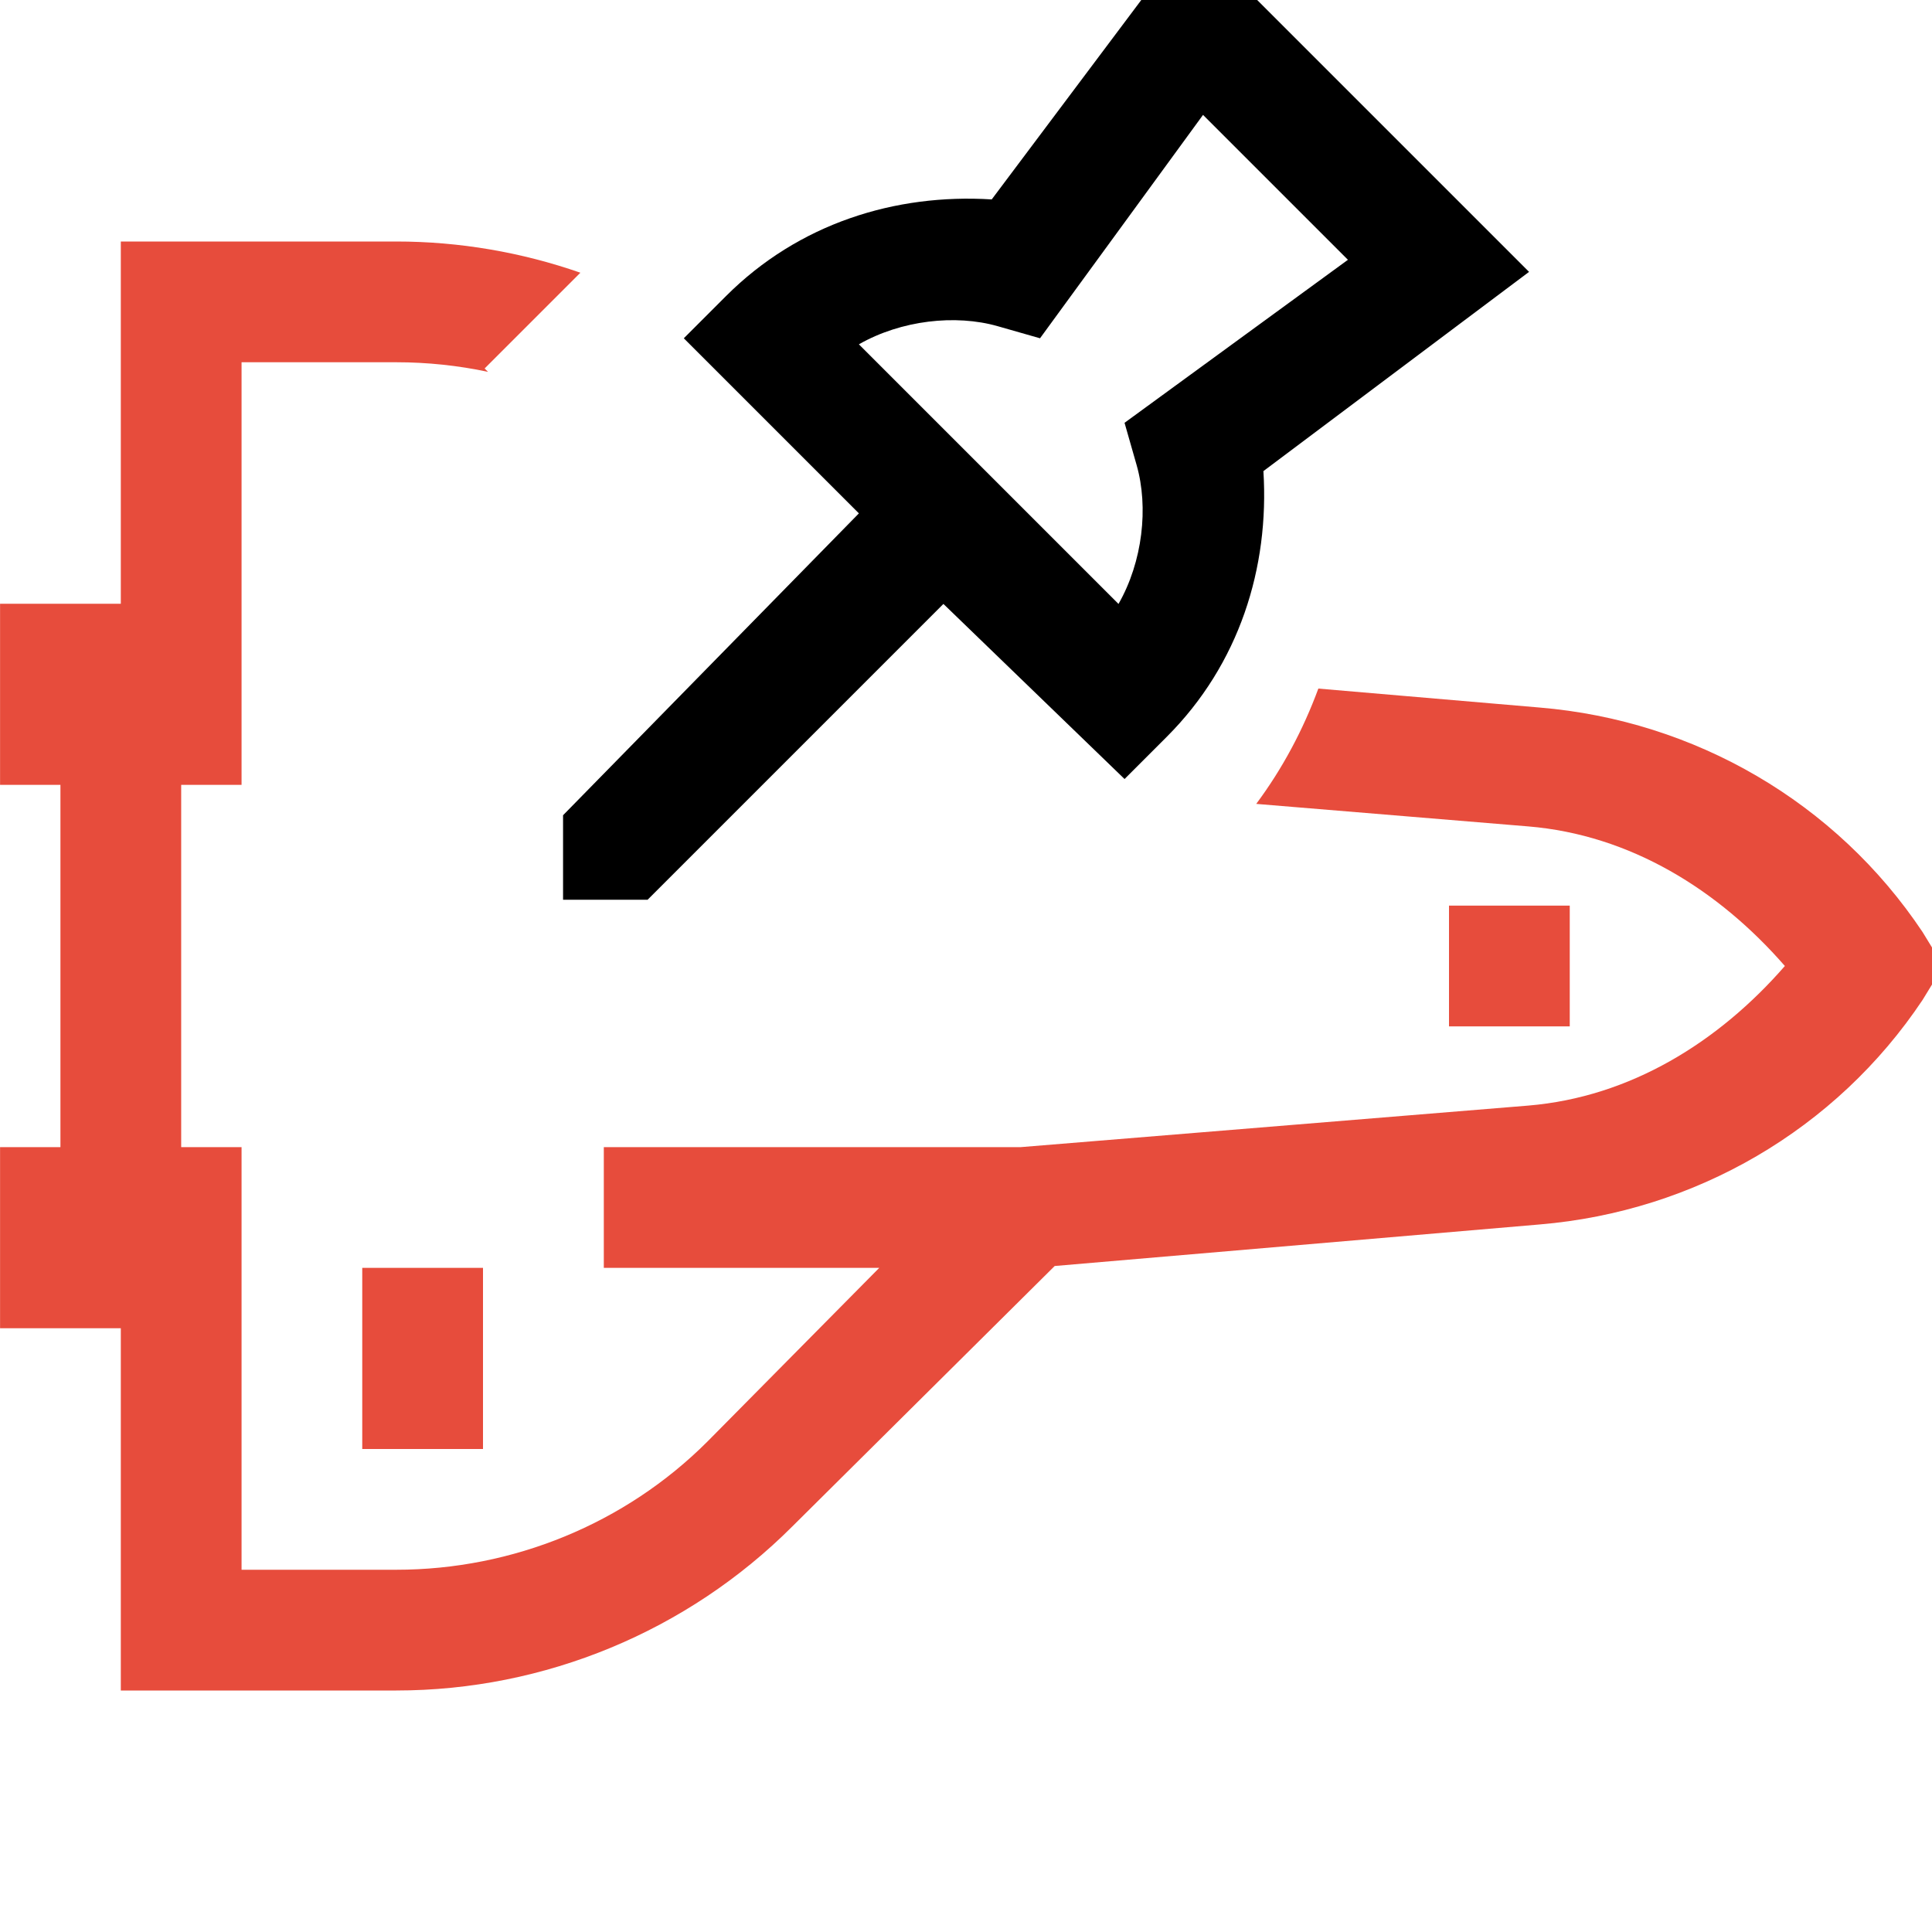
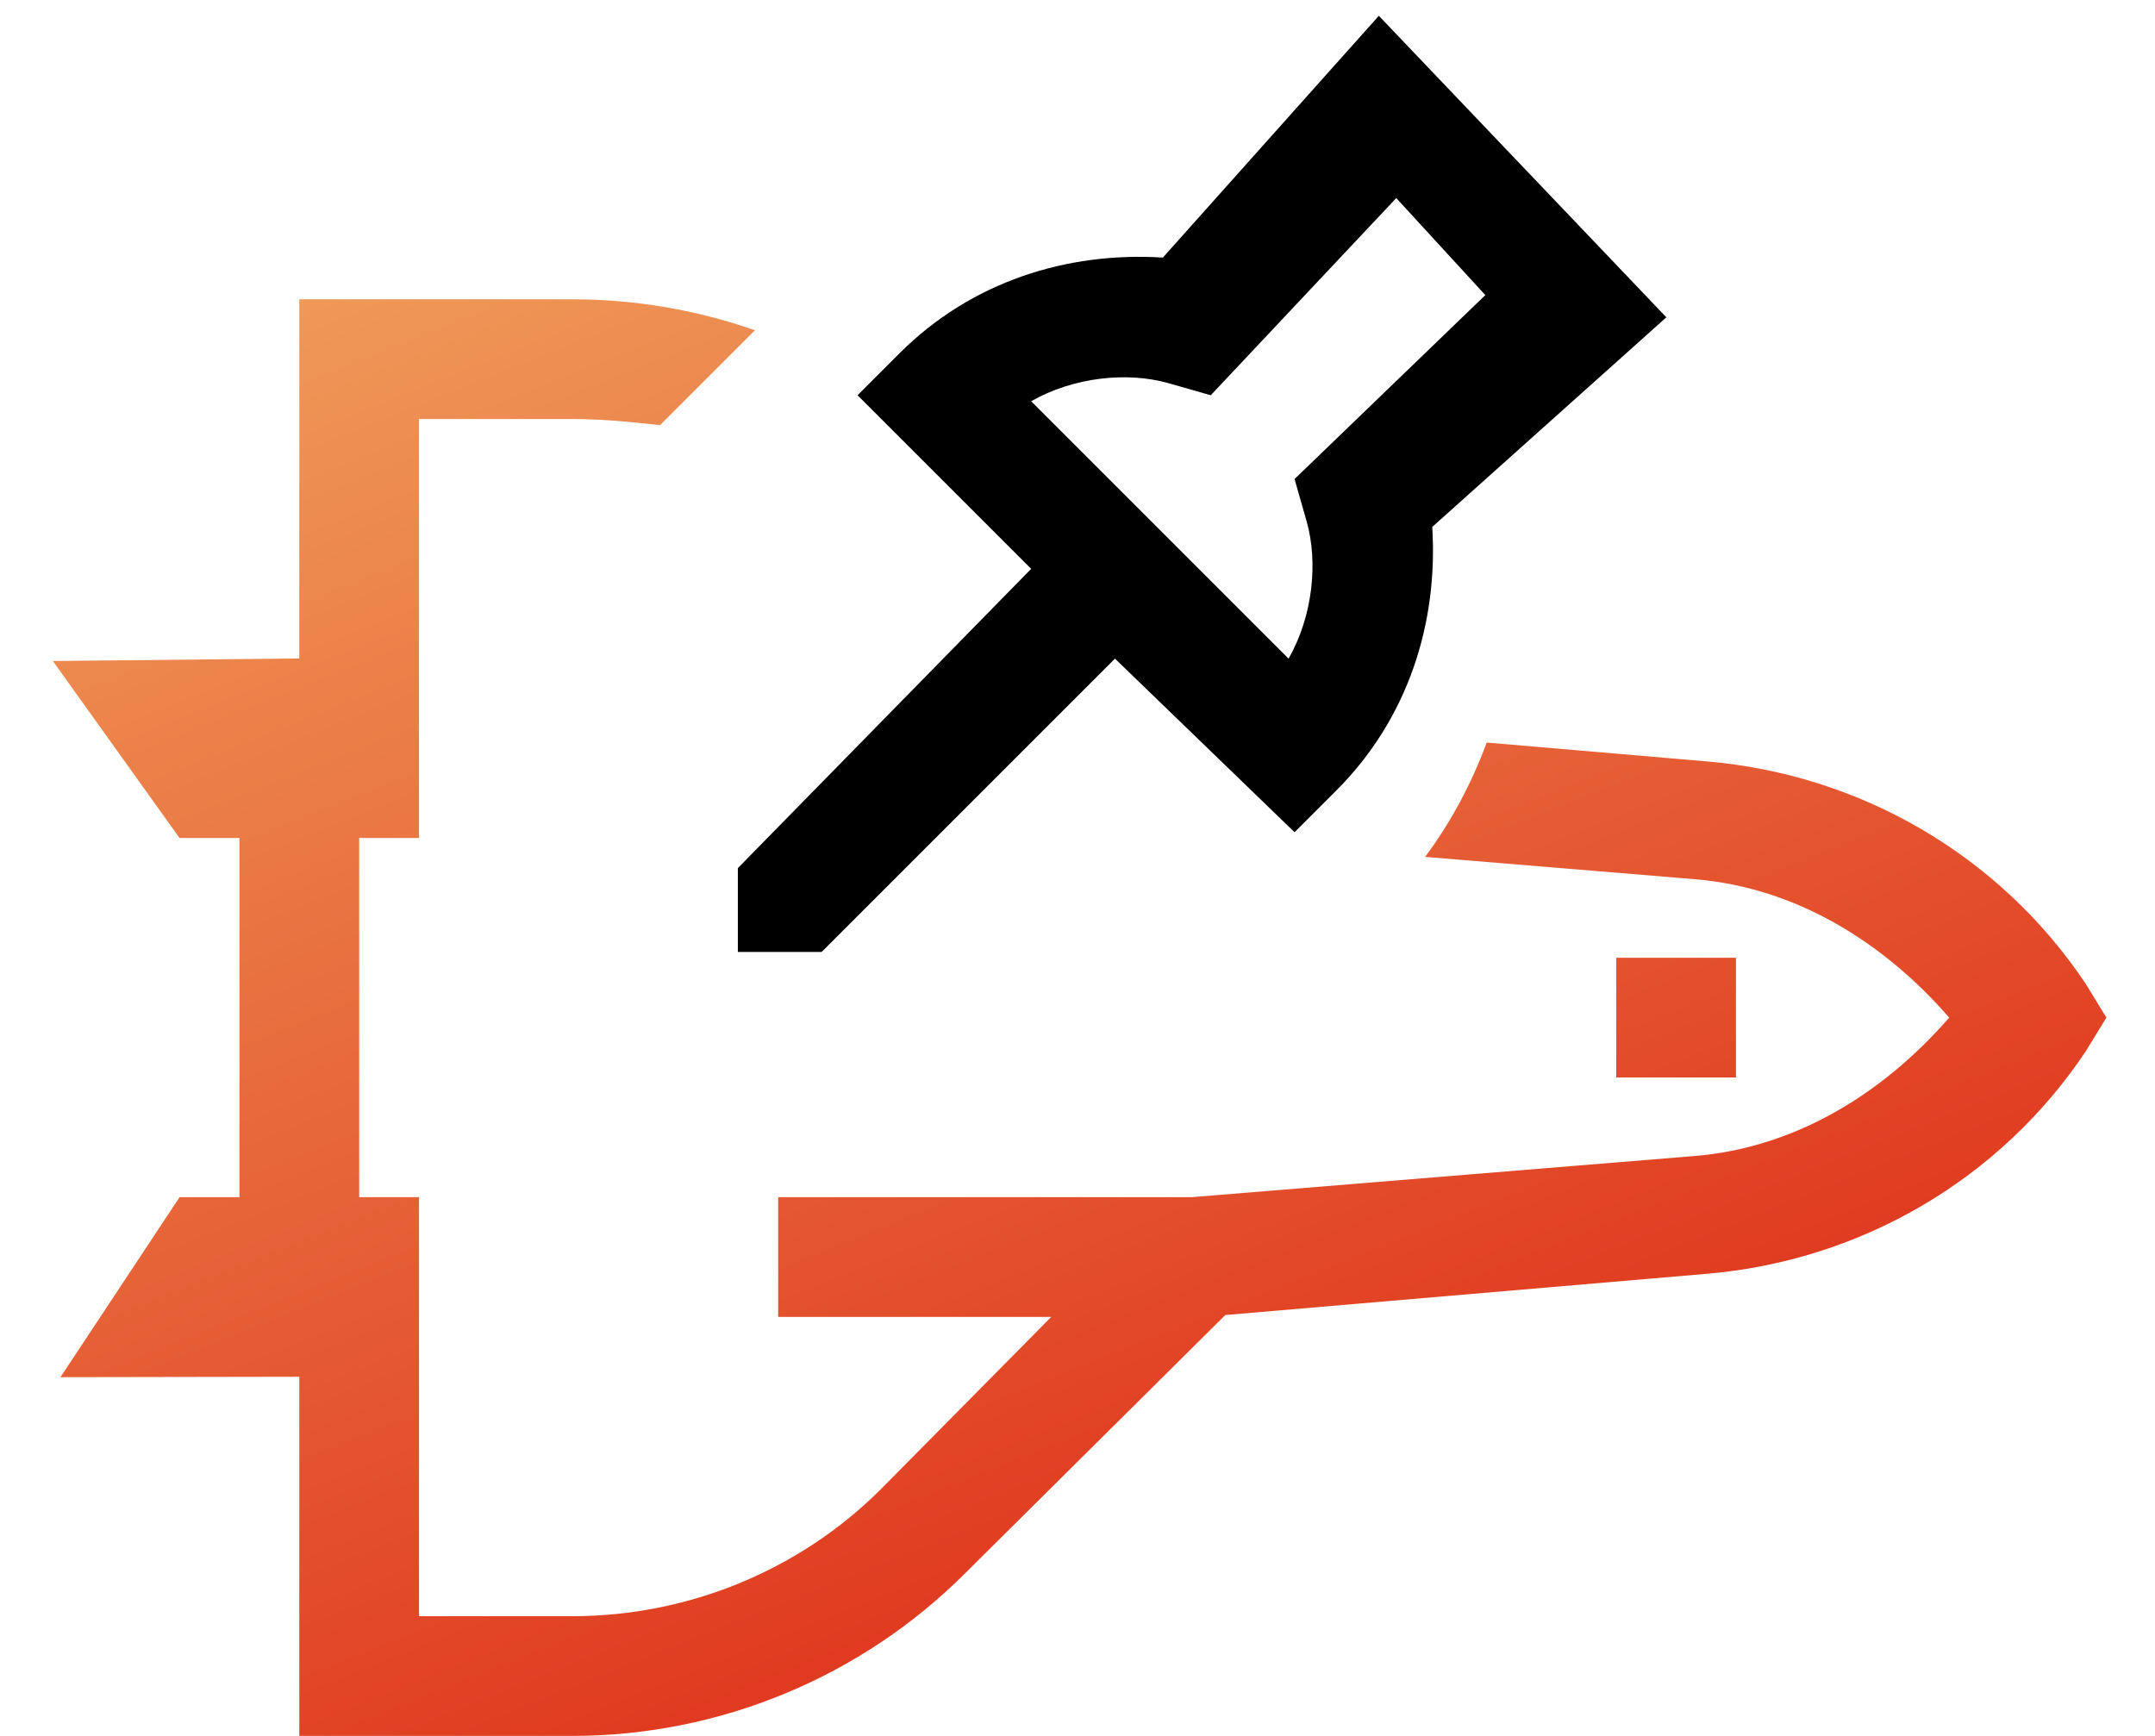
- <svg xmlns="http://www.w3.org/2000/svg" x="0" y="0" version="1.1" viewBox="0 0 32 32">
-   <g fill="none" stroke="none" stroke-width="1" stroke-linecap="butt" stroke-linejoin="miter" stroke-miterlimit="10" stroke-dasharray="" stroke-dashoffset="0" font-family="none" font-weight="normal" font-size="12" text-anchor="start">
-     <g>
-       <g>
-         <path d="M0,32l0,-32l32,0l0,32z" fill="none" font-family="sans-serif" />
-         <g fill="#e74c3c" font-family="Bitstream Vera Sans">
-           <path d="M21.836,11.405l3.664,0.314c2.573,0.214 4.911,1.571 6.344,3.719l0.344,0.562l-0.344,0.562c-1.433,2.148 -3.77,3.504 -6.344,3.719l-8.031,0.688l-4.344,4.312c-1.738,1.739 -4.105,2.719 -6.562,2.719l-3.562,0l-1,0l0,-1l0,-5l-2,0l0,-3l1,0l0,-6l-1,0l0,-3l2,0l0,-5l0,-1l1,0l3.562,0c1.047,0 2.077,0.178 3.05,0.517l-0.186,0.186l-1.4,1.4l0.056,0.056c-0.496,-0.105 -1.006,-0.159 -1.52,-0.159l-2.562,0l0,4l0,3l-1,0l0,6l1,0l0,1l0,1l0,5l2.562,0c1.928,0 3.794,-0.762 5.156,-2.125l2.844,-2.875l-4.562,0l0,-2l6.906,0l8.406,-0.688c1.689,-0.141 3.151,-1.051 4.25,-2.312c-1.099,-1.262 -2.561,-2.172 -4.25,-2.312l-4.506,-0.373c0.437,-0.587 0.778,-1.23 1.029,-1.91z M8,21l0,3l-2,0l0,-3z M26,15l0,2l-2,0l0,-2z" />
-         </g>
-         <g fill="#000000" font-family="sans-serif">
-           <g>
-             <path d="M25.326,4.503l-5.6,-5.6l-3.3,4.4c-1.6,-0.1 -3.2,0.4 -4.4,1.6l-0.7,0.7l2.9,2.9l-4.9,5l0,1.4l1.4,0l4.9,-4.9l3,2.9l0.7,-0.7c1.2,-1.2 1.7,-2.8 1.6,-4.4z M18.826,7.703c0.2,0.7 0.1,1.6 -0.3,2.3l-4.3,-4.3c0.7,-0.4 1.6,-0.5 2.3,-0.3l0.7,0.2l2.7,-3.7l2.4,2.4l-3.7,2.7z" />
-           </g>
-         </g>
+ <svg xmlns="http://www.w3.org/2000/svg" width="36px" height="29px" viewBox="0 0 36 29" version="1.1">
+   <defs>
+     <linearGradient x1="-5.707%" y1="-34.602%" x2="69.126%" y2="100%" id="linearGradient-1">
+       <stop stop-color="#F5BF6F" offset="0%" />
+       <stop stop-color="#DD2714" offset="100%" />
+     </linearGradient>
+   </defs>
+   <g id="Page-1" stroke="none" stroke-width="1" fill="none" fill-rule="evenodd">
+     <g id="spacecraftpinned" transform="translate(0, -1)">
+       <path d="M0,31 L0,0 L36,0 L36,31 L0,31 Z" id="Shape" />
+       <g id="Group" transform="translate(0, 6)" fill="url(#linearGradient-1)">
+         <path d="M28.5,7.719 C31.073,7.933 33.411,9.29 34.844,11.438 L35.188,12 L34.844,12.562 C33.411,14.71 31.073,16.067 28.5,16.281 L20.469,16.969 L16.125,21.281 C14.387,23.02 12.02,24 9.562,24 L6,24 L5,24 L5,23 L5,18 L1.01,18.007 L3,15 L4,15 L4,9 L3,9 L0.883,6.043 L5,6 L5,1 L5,0 L6,0 L9.562,0 C10.609,0 11.64,0.178 12.612,0.517 L12.426,0.703 L11.026,2.103 C10.586,2.054 10.076,2 9.562,2 L7,2 L7,6 L7,9 L6,9 L6,15 L7,15 L7,16 L7,17 L7,22 L9.562,22 C11.491,22 13.356,21.238 14.719,19.875 L17.562,17 L13,17 L13,15 L19.906,15 L28.312,14.312 C30.001,14.172 31.464,13.262 32.562,12 C31.464,10.738 30.001,9.828 28.312,9.688 L23.807,9.315 C24.244,8.728 24.584,8.085 24.836,7.405 L28.5,7.719 Z M29,11 L29,13 L27,13 L27,11 L29,11 Z" id="Shape" />
+       </g>
+       <g id="Group" transform="translate(12, 1)" fill="#000000">
+         <path d="M15.837,5.301 L11.034,0.264 L7.426,4.303 C5.826,4.203 4.226,4.703 3.026,5.903 L2.326,6.603 L5.226,9.503 L0.326,14.503 L0.326,15.903 L1.726,15.903 L6.626,11.003 L9.626,13.903 L10.326,13.203 C11.526,12.003 12.026,10.403 11.926,8.803 L15.837,5.301 Z M9.826,8.703 C10.026,9.403 9.926,10.303 9.526,11.003 L5.226,6.703 C5.926,6.303 6.826,6.203 7.526,6.403 L8.226,6.603 L11.325,3.309 L12.813,4.93 L9.626,8.003 L9.826,8.703 Z" id="Shape" />
      </g>
    </g>
  </g>
</svg>
